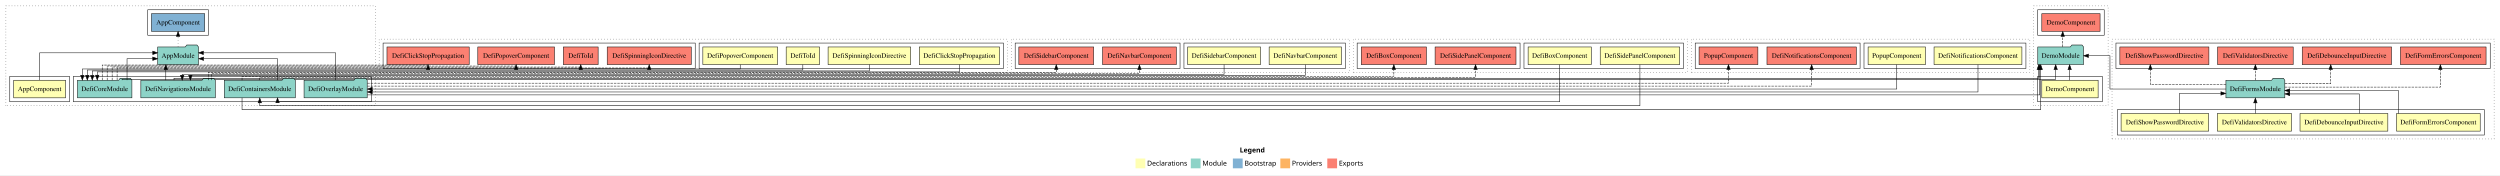
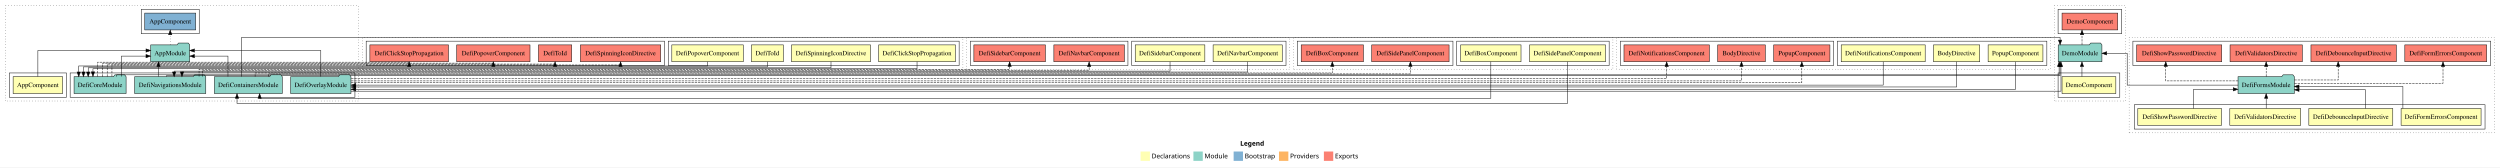
- <svg xmlns="http://www.w3.org/2000/svg" width="5110pt" height="358pt" viewBox="0.00 0.00 5110.00 358.00">
+ <svg xmlns="http://www.w3.org/2000/svg" width="5346pt" height="358pt" viewBox="0.00 0.00 5346.00 358.00">
  <g id="graph0" class="graph" transform="scale(1 1) rotate(0) translate(4 354)">
-     <polygon fill="#ffffff" stroke="transparent" points="-4,4 -4,-354 5106,-354 5106,4 -4,4" />
-     <text text-anchor="start" x="2530.009" y="-42.4" font-family="sans-serif" font-weight="bold" font-size="14.00" fill="#000000">Legend</text>
-     <polygon fill="#ffffb3" stroke="transparent" points="2317,-10 2317,-30 2337,-30 2337,-10 2317,-10" />
-     <text text-anchor="start" x="2340.629" y="-15.4" font-family="sans-serif" font-size="14.00" fill="#000000">  Declarations</text>
-     <polygon fill="#8dd3c7" stroke="transparent" points="2430,-10 2430,-30 2450,-30 2450,-10 2430,-10" />
-     <text text-anchor="start" x="2453.725" y="-15.4" font-family="sans-serif" font-size="14.00" fill="#000000">  Module</text>
-     <polygon fill="#80b1d3" stroke="transparent" points="2516,-10 2516,-30 2536,-30 2536,-10 2516,-10" />
-     <text text-anchor="start" x="2539.781" y="-15.4" font-family="sans-serif" font-size="14.00" fill="#000000">  Bootstrap</text>
-     <polygon fill="#fdb462" stroke="transparent" points="2613,-10 2613,-30 2633,-30 2633,-10 2613,-10" />
-     <text text-anchor="start" x="2636.673" y="-15.4" font-family="sans-serif" font-size="14.00" fill="#000000">  Providers</text>
-     <polygon fill="#fb8072" stroke="transparent" points="2709,-10 2709,-30 2729,-30 2729,-10 2709,-10" />
-     <text text-anchor="start" x="2732.726" y="-15.4" font-family="sans-serif" font-size="14.00" fill="#000000">  Exports</text>
+     <polygon fill="#ffffff" stroke="transparent" points="-4,4 -4,-354 5342,-354 5342,4 -4,4" />
+     <text text-anchor="start" x="2648.009" y="-42.4" font-family="sans-serif" font-weight="bold" font-size="14.00" fill="#000000">Legend</text>
+     <polygon fill="#ffffb3" stroke="transparent" points="2435,-10 2435,-30 2455,-30 2455,-10 2435,-10" />
+     <text text-anchor="start" x="2458.629" y="-15.4" font-family="sans-serif" font-size="14.00" fill="#000000">  Declarations</text>
+     <polygon fill="#8dd3c7" stroke="transparent" points="2548,-10 2548,-30 2568,-30 2568,-10 2548,-10" />
+     <text text-anchor="start" x="2571.725" y="-15.4" font-family="sans-serif" font-size="14.00" fill="#000000">  Module</text>
+     <polygon fill="#80b1d3" stroke="transparent" points="2634,-10 2634,-30 2654,-30 2654,-10 2634,-10" />
+     <text text-anchor="start" x="2657.781" y="-15.4" font-family="sans-serif" font-size="14.00" fill="#000000">  Bootstrap</text>
+     <polygon fill="#fdb462" stroke="transparent" points="2731,-10 2731,-30 2751,-30 2751,-10 2731,-10" />
+     <text text-anchor="start" x="2754.673" y="-15.4" font-family="sans-serif" font-size="14.00" fill="#000000">  Providers</text>
+     <polygon fill="#fb8072" stroke="transparent" points="2827,-10 2827,-30 2847,-30 2847,-10 2827,-10" />
+     <text text-anchor="start" x="2850.726" y="-15.4" font-family="sans-serif" font-size="14.00" fill="#000000">  Exports</text>
    <g id="clust1" class="cluster">
      <polygon fill="none" stroke="#000000" stroke-dasharray="1,5" points="8,-138 8,-342 763,-342 763,-138 8,-138" />
    </g>
    <g id="clust2" class="cluster">
      <polygon fill="none" stroke="#000000" points="16,-146 16,-198 138,-198 138,-146 16,-146" />
    </g>
    <g id="clust4" class="cluster">
      <polygon fill="none" stroke="#000000" points="146,-146 146,-198 755,-198 755,-146 146,-146" />
    </g>
    <g id="clust6" class="cluster">
      <polygon fill="none" stroke="#000000" points="298,-282 298,-334 422,-334 422,-282 298,-282" />
    </g>
    <g id="clust8" class="cluster">
      <polygon fill="none" stroke="#000000" stroke-dasharray="1,5" points="2762,-206 2762,-274 3445,-274 3445,-206 2762,-206" />
    </g>
    <g id="clust9" class="cluster">
      <polygon fill="none" stroke="#000000" points="3111,-214 3111,-266 3437,-266 3437,-214 3111,-214" />
    </g>
    <g id="clust13" class="cluster">
      <polygon fill="none" stroke="#000000" points="2770,-214 2770,-266 3103,-266 3103,-214 2770,-214" />
    </g>
    <g id="clust16" class="cluster">
      <polygon fill="none" stroke="#000000" stroke-dasharray="1,5" points="771,-206 771,-274 2055,-274 2055,-206 771,-206" />
    </g>
    <g id="clust17" class="cluster">
      <polygon fill="none" stroke="#000000" points="1425,-214 1425,-266 2047,-266 2047,-214 1425,-214" />
    </g>
    <g id="clust23" class="cluster">
      <polygon fill="none" stroke="#000000" points="779,-214 779,-266 1417,-266 1417,-214 779,-214" />
    </g>
    <g id="clust26" class="cluster">
-       <polygon fill="none" stroke="#000000" stroke-dasharray="1,5" points="4313,-70 4313,-274 5094,-274 5094,-70 4313,-70" />
+       <polygon fill="none" stroke="#000000" stroke-dasharray="1,5" points="4549,-70 4549,-274 5330,-274 5330,-70 4549,-70" />
    </g>
    <g id="clust27" class="cluster">
-       <polygon fill="none" stroke="#000000" points="4324,-78 4324,-130 5074,-130 5074,-78 4324,-78" />
+       <polygon fill="none" stroke="#000000" points="4560,-78 4560,-130 5310,-130 5310,-78 4560,-78" />
    </g>
    <g id="clust33" class="cluster">
-       <polygon fill="none" stroke="#000000" points="4321,-214 4321,-266 5086,-266 5086,-214 4321,-214" />
+       <polygon fill="none" stroke="#000000" points="4557,-214 4557,-266 5322,-266 5322,-214 4557,-214" />
    </g>
    <g id="clust36" class="cluster">
      <polygon fill="none" stroke="#000000" stroke-dasharray="1,5" points="2063,-206 2063,-274 2754,-274 2754,-206 2063,-206" />
    </g>
    <g id="clust37" class="cluster">
      <polygon fill="none" stroke="#000000" points="2416,-214 2416,-266 2746,-266 2746,-214 2416,-214" />
    </g>
    <g id="clust41" class="cluster">
      <polygon fill="none" stroke="#000000" points="2071,-214 2071,-266 2408,-266 2408,-214 2071,-214" />
    </g>
    <g id="clust44" class="cluster">
-       <polygon fill="none" stroke="#000000" stroke-dasharray="1,5" points="3453,-206 3453,-274 4145,-274 4145,-206 3453,-206" />
+       <polygon fill="none" stroke="#000000" stroke-dasharray="1,5" points="3453,-206 3453,-274 4381,-274 4381,-206 3453,-206" />
    </g>
    <g id="clust45" class="cluster">
-       <polygon fill="none" stroke="#000000" points="3806,-214 3806,-266 4137,-266 4137,-214 3806,-214" />
-     </g>
-     <g id="clust49" class="cluster">
-       <polygon fill="none" stroke="#000000" points="3461,-214 3461,-266 3798,-266 3798,-214 3461,-214" />
-     </g>
-     <g id="clust52" class="cluster">
-       <polygon fill="none" stroke="#000000" stroke-dasharray="1,5" points="4153,-138 4153,-342 4305,-342 4305,-138 4153,-138" />
+       <polygon fill="none" stroke="#000000" points="3925,-214 3925,-266 4373,-266 4373,-214 3925,-214" />
+     </g>
+     <g id="clust50" class="cluster">
+       <polygon fill="none" stroke="#000000" points="3461,-214 3461,-266 3917,-266 3917,-214 3461,-214" />
    </g>
    <g id="clust53" class="cluster">
-       <polygon fill="none" stroke="#000000" points="4161,-146 4161,-198 4293,-198 4293,-146 4161,-146" />
-     </g>
-     <g id="clust56" class="cluster">
-       <polygon fill="none" stroke="#000000" points="4161,-282 4161,-334 4297,-334 4297,-282 4161,-282" />
+       <polygon fill="none" stroke="#000000" stroke-dasharray="1,5" points="4389,-138 4389,-342 4541,-342 4541,-138 4389,-138" />
+     </g>
+     <g id="clust54" class="cluster">
+       <polygon fill="none" stroke="#000000" points="4397,-146 4397,-198 4529,-198 4529,-146 4397,-146" />
+     </g>
+     <g id="clust57" class="cluster">
+       <polygon fill="none" stroke="#000000" points="4397,-282 4397,-334 4533,-334 4533,-282 4397,-282" />
    </g>
    <g id="node1" class="node">
      <polygon fill="#ffffb3" stroke="#000000" points="129.94,-190 24.06,-190 24.06,-154 129.94,-154 129.94,-190" />
      <text text-anchor="middle" x="77" y="-167.8" font-family="Times,serif" font-size="14.00" fill="#000000">AppComponent</text>
    </g>
    <g id="node2" class="node">
      <polygon fill="#8dd3c7" stroke="#000000" points="401.657,-258 398.657,-262 377.657,-262 374.657,-258 318.343,-258 318.343,-222 401.657,-222 401.657,-258" />
      <text text-anchor="middle" x="360" y="-235.8" font-family="Times,serif" font-size="14.00" fill="#000000">AppModule</text>
    </g>
    <g id="edge1" class="edge">
      <path fill="none" stroke="#000000" d="M77,-190.292C77,-212.206 77,-246 77,-246 77,-246 308.242,-246 308.242,-246" />
      <polygon fill="#000000" stroke="#000000" points="308.242,-249.5 318.242,-246 308.242,-242.5 308.242,-249.5" />
    </g>
    <g id="node7" class="node">
      <polygon fill="#80b1d3" stroke="#000000" points="414.439,-326 305.561,-326 305.561,-290 414.439,-290 414.439,-326" />
      <text text-anchor="middle" x="360" y="-303.8" font-family="Times,serif" font-size="14.00" fill="#000000">AppComponent </text>
    </g>
    <g id="edge6" class="edge">
      <path fill="none" stroke="#000000" stroke-dasharray="1,5" d="M360,-258.223C360,-258.223 360,-279.727 360,-279.727" />
      <polygon fill="#000000" stroke="#000000" points="356.5,-279.727 360,-289.727 363.5,-279.727 356.5,-279.727" />
    </g>
    <g id="node3" class="node">
      <polygon fill="#8dd3c7" stroke="#000000" points="265.635,-190 262.635,-194 241.635,-194 238.635,-190 154.365,-190 154.365,-154 265.635,-154 265.635,-190" />
      <text text-anchor="middle" x="210" y="-167.8" font-family="Times,serif" font-size="14.00" fill="#000000">DefiCoreModule</text>
    </g>
    <g id="edge2" class="edge">
      <path fill="none" stroke="#000000" d="M255.668,-190.267C255.668,-208.555 255.668,-234 255.668,-234 255.668,-234 308.166,-234 308.166,-234" />
      <polygon fill="#000000" stroke="#000000" points="308.166,-237.5 318.166,-234 308.166,-230.5 308.166,-237.5" />
    </g>
    <g id="node16" class="node">
      <polygon fill="#fb8072" stroke="#000000" points="1408.894,-258 1237.106,-258 1237.106,-222 1408.894,-222 1408.894,-258" />
      <text text-anchor="middle" x="1323" y="-235.8" font-family="Times,serif" font-size="14.00" fill="#000000">DefiSpinningIconDirective </text>
    </g>
    <g id="edge15" class="edge">
      <path fill="none" stroke="#000000" stroke-dasharray="5,2" d="M235.371,-190.485C235.371,-202.14 235.371,-215 235.371,-215 235.371,-215 1323,-215 1323,-215 1323,-215 1323,-215.683 1323,-215.683" />
      <polygon fill="#000000" stroke="#000000" points="1319.5,-211.831 1323,-221.831 1326.5,-211.831 1319.5,-211.831" />
    </g>
    <g id="node17" class="node">
      <polygon fill="#fb8072" stroke="#000000" points="1218.587,-258 1147.413,-258 1147.413,-222 1218.587,-222 1218.587,-258" />
      <text text-anchor="middle" x="1183" y="-235.8" font-family="Times,serif" font-size="14.00" fill="#000000">DefiToId </text>
    </g>
    <g id="edge16" class="edge">
      <path fill="none" stroke="#000000" stroke-dasharray="5,2" d="M225.223,-190.044C225.223,-202.563 225.223,-217 225.223,-217 225.223,-217 1183,-217 1183,-217 1183,-217 1183,-217.488 1183,-217.488" />
      <polygon fill="#000000" stroke="#000000" points="1179.5,-211.878 1183,-221.878 1186.5,-211.878 1179.5,-211.878" />
    </g>
    <g id="node18" class="node">
      <polygon fill="#fb8072" stroke="#000000" points="1129.363,-258 972.637,-258 972.637,-222 1129.363,-222 1129.363,-258" />
      <text text-anchor="middle" x="1051" y="-235.8" font-family="Times,serif" font-size="14.00" fill="#000000">DefiPopoverComponent </text>
    </g>
    <g id="edge17" class="edge">
      <path fill="none" stroke="#000000" stroke-dasharray="5,2" d="M215.074,-190.037C215.074,-203.291 215.074,-219 215.074,-219 215.074,-219 1051,-219 1051,-219 1051,-219 1051,-219.292 1051,-219.292" />
      <polygon fill="#000000" stroke="#000000" points="1047.5,-211.92 1051,-221.92 1054.5,-211.92 1047.5,-211.92" />
    </g>
    <g id="node19" class="node">
      <polygon fill="#fb8072" stroke="#000000" points="955.032,-258 786.968,-258 786.968,-222 955.032,-222 955.032,-258" />
      <text text-anchor="middle" x="871" y="-235.8" font-family="Times,serif" font-size="14.00" fill="#000000">DefiClickStopPropagation </text>
    </g>
    <g id="edge18" class="edge">
      <path fill="none" stroke="#000000" stroke-dasharray="5,2" d="M204.926,-190.246C204.926,-204.177 204.926,-221 204.926,-221 204.926,-221 871,-221 871,-221 871,-221 871,-221.082 871,-221.082" />
      <polygon fill="#000000" stroke="#000000" points="867.501,-211.816 871,-221.816 874.501,-211.817 867.501,-211.816" />
    </g>
-     <g id="node38" class="node">
-       <polygon fill="#8dd3c7" stroke="#000000" points="4254.762,-258 4251.762,-262 4230.762,-262 4227.762,-258 4161.238,-258 4161.238,-222 4254.762,-222 4254.762,-258" />
-       <text text-anchor="middle" x="4208" y="-235.8" font-family="Times,serif" font-size="14.00" fill="#000000">DemoModule</text>
-     </g>
-     <g id="edge40" class="edge">
-       <path fill="none" stroke="#000000" d="M245.52,-190.154C245.52,-191.297 245.52,-192 245.52,-192 245.52,-192 4197.779,-192 4197.779,-192 4197.779,-192 4197.779,-211.853 4197.779,-211.853" />
-       <polygon fill="#000000" stroke="#000000" points="4194.279,-211.853 4197.779,-221.853 4201.279,-211.853 4194.279,-211.853" />
+     <g id="node40" class="node">
+       <polygon fill="#8dd3c7" stroke="#000000" points="4490.762,-258 4487.762,-262 4466.762,-262 4463.762,-258 4397.238,-258 4397.238,-222 4490.762,-222 4490.762,-258" />
+       <text text-anchor="middle" x="4444" y="-235.8" font-family="Times,serif" font-size="14.00" fill="#000000">DemoModule</text>
+     </g>
+     <g id="edge42" class="edge">
+       <path fill="none" stroke="#000000" d="M245.52,-190.168C245.52,-192.448 245.52,-194 245.52,-194 245.52,-194 4399.146,-194 4399.146,-194 4399.146,-194 4399.146,-211.82 4399.146,-211.82" />
+       <polygon fill="#000000" stroke="#000000" points="4395.646,-211.82 4399.146,-221.82 4402.646,-211.82 4395.646,-211.82" />
    </g>
    <g id="node4" class="node">
      <polygon fill="#8dd3c7" stroke="#000000" points="436.074,-190 433.074,-194 412.074,-194 409.074,-190 283.926,-190 283.926,-154 436.074,-154 436.074,-190" />
      <text text-anchor="middle" x="360" y="-167.8" font-family="Times,serif" font-size="14.00" fill="#000000">DefiNavigationsModule</text>
    </g>
    <g id="edge3" class="edge">
      <path fill="none" stroke="#000000" d="M334.903,-190.223C334.903,-190.223 334.903,-211.727 334.903,-211.727" />
      <polygon fill="#000000" stroke="#000000" points="331.403,-211.727 334.903,-221.727 338.403,-211.727 331.403,-211.727" />
    </g>
    <g id="node31" class="node">
      <polygon fill="#fb8072" stroke="#000000" points="2400.401,-258 2249.599,-258 2249.599,-222 2400.401,-222 2400.401,-258" />
      <text text-anchor="middle" x="2325" y="-235.8" font-family="Times,serif" font-size="14.00" fill="#000000">DefiNavbarComponent </text>
    </g>
    <g id="edge29" class="edge">
      <path fill="none" stroke="#000000" stroke-dasharray="5,2" d="M428.848,-190.243C428.848,-197.43 428.848,-204 428.848,-204 428.848,-204 2325,-204 2325,-204 2325,-204 2325,-211.578 2325,-211.578" />
      <polygon fill="#000000" stroke="#000000" points="2321.5,-211.578 2325,-221.578 2328.5,-211.578 2321.5,-211.578" />
    </g>
    <g id="node32" class="node">
      <polygon fill="#fb8072" stroke="#000000" points="2231.468,-258 2078.532,-258 2078.532,-222 2231.468,-222 2231.468,-258" />
      <text text-anchor="middle" x="2155" y="-235.8" font-family="Times,serif" font-size="14.00" fill="#000000">DefiSidebarComponent </text>
    </g>
    <g id="edge30" class="edge">
      <path fill="none" stroke="#000000" stroke-dasharray="5,2" d="M421.659,-190.194C421.659,-198.278 421.659,-206 421.659,-206 421.659,-206 2155,-206 2155,-206 2155,-206 2155,-211.806 2155,-211.806" />
      <polygon fill="#000000" stroke="#000000" points="2151.5,-211.805 2155,-221.806 2158.5,-211.806 2151.5,-211.805" />
    </g>
-     <g id="edge37" class="edge">
-       <path fill="none" stroke="#000000" d="M351.634,-190.168C351.634,-192.448 351.634,-194 351.634,-194 351.634,-194 4163.146,-194 4163.146,-194 4163.146,-194 4163.146,-211.82 4163.146,-211.82" />
-       <polygon fill="#000000" stroke="#000000" points="4159.646,-211.82 4163.146,-221.82 4166.646,-211.82 4159.646,-211.82" />
+     <g id="edge39" class="edge">
+       <path fill="none" stroke="#000000" d="M351.634,-190.154C351.634,-191.297 351.634,-192 351.634,-192 351.634,-192 4401.173,-192 4401.173,-192 4401.173,-192 4401.173,-211.853 4401.173,-211.853" />
+       <polygon fill="#000000" stroke="#000000" points="4397.674,-211.853 4401.173,-221.853 4404.674,-211.853 4397.674,-211.853" />
    </g>
    <g id="node5" class="node">
      <polygon fill="#8dd3c7" stroke="#000000" points="599.574,-190 596.574,-194 575.574,-194 572.574,-190 454.426,-190 454.426,-154 599.574,-154 599.574,-190" />
      <text text-anchor="middle" x="527" y="-167.8" font-family="Times,serif" font-size="14.00" fill="#000000">DefiContainersModule</text>
    </g>
    <g id="edge4" class="edge">
-       <path fill="none" stroke="#000000" d="M563.269,-190.267C563.269,-208.555 563.269,-234 563.269,-234 563.269,-234 412.117,-234 412.117,-234" />
-       <polygon fill="#000000" stroke="#000000" points="412.117,-230.5 402.117,-234 412.117,-237.5 412.117,-230.5" />
+       <path fill="none" stroke="#000000" d="M483.478,-190.267C483.478,-208.555 483.478,-234 483.478,-234 483.478,-234 411.804,-234 411.804,-234" />
+       <polygon fill="#000000" stroke="#000000" points="411.804,-230.5 401.804,-234 411.804,-237.5 411.804,-230.5" />
    </g>
    <g id="node10" class="node">
      <polygon fill="#fb8072" stroke="#000000" points="3094.695,-258 2929.305,-258 2929.305,-222 3094.695,-222 3094.695,-258" />
      <text text-anchor="middle" x="3012" y="-235.8" font-family="Times,serif" font-size="14.00" fill="#000000">DefiSidePanelComponent </text>
    </g>
    <g id="edge9" class="edge">
-       <path fill="none" stroke="#000000" stroke-dasharray="5,2" d="M527,-190.19C527,-193.538 527,-196 527,-196 527,-196 3012,-196 3012,-196 3012,-196 3012,-211.85 3012,-211.85" />
+       <path fill="none" stroke="#000000" stroke-dasharray="5,2" d="M570.522,-190.19C570.522,-193.538 570.522,-196 570.522,-196 570.522,-196 3012,-196 3012,-196 3012,-196 3012,-211.85 3012,-211.85" />
      <polygon fill="#000000" stroke="#000000" points="3008.5,-211.849 3012,-221.85 3015.5,-211.85 3008.5,-211.849" />
    </g>
    <g id="node11" class="node">
      <polygon fill="#fb8072" stroke="#000000" points="2911.541,-258 2778.459,-258 2778.459,-222 2911.541,-222 2911.541,-258" />
      <text text-anchor="middle" x="2845" y="-235.8" font-family="Times,serif" font-size="14.00" fill="#000000">DefiBoxComponent </text>
    </g>
    <g id="edge10" class="edge">
-       <path fill="none" stroke="#000000" stroke-dasharray="5,2" d="M490.731,-190.058C490.731,-194.494 490.731,-198 490.731,-198 490.731,-198 2845,-198 2845,-198 2845,-198 2845,-211.945 2845,-211.945" />
+       <path fill="none" stroke="#000000" stroke-dasharray="5,2" d="M541.507,-190.058C541.507,-194.494 541.507,-198 541.507,-198 541.507,-198 2845,-198 2845,-198 2845,-198 2845,-211.945 2845,-211.945" />
      <polygon fill="#000000" stroke="#000000" points="2841.5,-211.944 2845,-221.945 2848.5,-211.945 2841.5,-211.944" />
    </g>
-     <g id="edge38" class="edge">
-       <path fill="none" stroke="#000000" d="M490.731,-153.945C490.731,-142.561 490.731,-130 490.731,-130 490.731,-130 4167.201,-130 4167.201,-130 4167.201,-130 4167.201,-211.836 4167.201,-211.836" />
-       <polygon fill="#000000" stroke="#000000" points="4163.701,-211.836 4167.201,-221.836 4170.701,-211.836 4163.701,-211.836" />
+     <g id="edge40" class="edge">
+       <path fill="none" stroke="#000000" d="M512.493,-190.236C512.493,-219.574 512.493,-274 512.493,-274 512.493,-274 4401.298,-274 4401.298,-274 4401.298,-274 4401.298,-268.194 4401.298,-268.194" />
+       <polygon fill="#000000" stroke="#000000" points="4404.799,-268.194 4401.298,-258.194 4397.799,-268.195 4404.799,-268.194" />
    </g>
    <g id="node6" class="node">
      <polygon fill="#8dd3c7" stroke="#000000" points="746.51,-190 743.51,-194 722.51,-194 719.51,-190 617.49,-190 617.49,-154 746.51,-154 746.51,-190" />
      <text text-anchor="middle" x="682" y="-167.8" font-family="Times,serif" font-size="14.00" fill="#000000">DefiOverlayModule</text>
    </g>
    <g id="edge5" class="edge">
      <path fill="none" stroke="#000000" d="M682,-190.292C682,-212.206 682,-246 682,-246 682,-246 411.766,-246 411.766,-246" />
      <polygon fill="#000000" stroke="#000000" points="411.766,-242.5 401.766,-246 411.766,-249.5 411.766,-242.5" />
    </g>
-     <g id="node35" class="node">
-       <polygon fill="#fb8072" stroke="#000000" points="3790.299,-258 3607.701,-258 3607.701,-222 3790.299,-222 3790.299,-258" />
-       <text text-anchor="middle" x="3699" y="-235.8" font-family="Times,serif" font-size="14.00" fill="#000000">DefiNotificationsComponent </text>
-     </g>
-     <g id="edge33" class="edge">
-       <path fill="none" stroke="#000000" stroke-dasharray="5,2" d="M746.761,-178C1184.994,-178 3699,-178 3699,-178 3699,-178 3699,-211.733 3699,-211.733" />
-       <polygon fill="#000000" stroke="#000000" points="3695.5,-211.733 3699,-221.733 3702.5,-211.733 3695.5,-211.733" />
-     </g>
    <g id="node36" class="node">
-       <polygon fill="#fb8072" stroke="#000000" points="3589.116,-258 3468.884,-258 3468.884,-222 3589.116,-222 3589.116,-258" />
-       <text text-anchor="middle" x="3529" y="-235.8" font-family="Times,serif" font-size="14.00" fill="#000000">PopupComponent </text>
+       <polygon fill="#fb8072" stroke="#000000" points="3651.299,-258 3468.701,-258 3468.701,-222 3651.299,-222 3651.299,-258" />
+       <text text-anchor="middle" x="3560" y="-235.8" font-family="Times,serif" font-size="14.00" fill="#000000">DefiNotificationsComponent </text>
    </g>
    <g id="edge34" class="edge">
-       <path fill="none" stroke="#000000" stroke-dasharray="5,2" d="M746.813,-184C1170.59,-184 3529,-184 3529,-184 3529,-184 3529,-211.973 3529,-211.973" />
-       <polygon fill="#000000" stroke="#000000" points="3525.5,-211.973 3529,-221.973 3532.5,-211.973 3525.5,-211.973" />
-     </g>
-     <g id="edge39" class="edge">
-       <path fill="none" stroke="#000000" d="M746.563,-160C1222.208,-160 4165.173,-160 4165.173,-160 4165.173,-160 4165.173,-211.847 4165.173,-211.847" />
-       <polygon fill="#000000" stroke="#000000" points="4161.674,-211.847 4165.173,-221.847 4168.674,-211.847 4161.674,-211.847" />
+       <path fill="none" stroke="#000000" stroke-dasharray="5,2" d="M746.831,-186C1173.351,-186 3560,-186 3560,-186 3560,-186 3560,-211.718 3560,-211.718" />
+       <polygon fill="#000000" stroke="#000000" points="3556.5,-211.718 3560,-221.718 3563.5,-211.718 3556.5,-211.718" />
+     </g>
+     <g id="node37" class="node">
+       <polygon fill="#fb8072" stroke="#000000" points="3909.116,-258 3788.884,-258 3788.884,-222 3909.116,-222 3909.116,-258" />
+       <text text-anchor="middle" x="3849" y="-235.8" font-family="Times,serif" font-size="14.00" fill="#000000">PopupComponent </text>
+     </g>
+     <g id="edge35" class="edge">
+       <path fill="none" stroke="#000000" stroke-dasharray="5,2" d="M746.697,-177C1197.282,-177 3849,-177 3849,-177 3849,-177 3849,-211.778 3849,-211.778" />
+       <polygon fill="#000000" stroke="#000000" points="3845.5,-211.778 3849,-221.778 3852.5,-211.778 3845.5,-211.778" />
+     </g>
+     <g id="node38" class="node">
+       <polygon fill="#fb8072" stroke="#000000" points="3770.919,-258 3669.081,-258 3669.081,-222 3770.919,-222 3770.919,-258" />
+       <text text-anchor="middle" x="3720" y="-235.8" font-family="Times,serif" font-size="14.00" fill="#000000">BodyDirective </text>
+     </g>
+     <g id="edge36" class="edge">
+       <path fill="none" stroke="#000000" stroke-dasharray="5,2" d="M746.858,-181C1187.141,-181 3720,-181 3720,-181 3720,-181 3720,-211.977 3720,-211.977" />
+       <polygon fill="#000000" stroke="#000000" points="3716.5,-211.977 3720,-221.977 3723.5,-211.977 3716.5,-211.977" />
+     </g>
+     <g id="edge41" class="edge">
+       <path fill="none" stroke="#000000" d="M746.588,-159C1240.725,-159 4403.201,-159 4403.201,-159 4403.201,-159 4403.201,-211.62 4403.201,-211.62" />
+       <polygon fill="#000000" stroke="#000000" points="4399.701,-211.62 4403.201,-221.62 4406.701,-211.62 4399.701,-211.62" />
    </g>
    <g id="node8" class="node">
      <polygon fill="#ffffb3" stroke="#000000" points="3429.195,-258 3266.805,-258 3266.805,-222 3429.195,-222 3429.195,-258" />
      <text text-anchor="middle" x="3348" y="-235.8" font-family="Times,serif" font-size="14.00" fill="#000000">DefiSidePanelComponent</text>
    </g>
    <g id="edge7" class="edge">
-       <path fill="none" stroke="#000000" d="M3348,-221.764C3348,-192.426 3348,-138 3348,-138 3348,-138 527,-138 527,-138 527,-138 527,-143.806 527,-143.806" />
-       <polygon fill="#000000" stroke="#000000" points="523.5,-143.805 527,-153.806 530.5,-143.806 523.5,-143.805" />
+       <path fill="none" stroke="#000000" d="M3348,-221.849C3348,-191.321 3348,-133 3348,-133 3348,-133 502.821,-133 502.821,-133 502.821,-133 502.821,-143.87 502.821,-143.87" />
+       <polygon fill="#000000" stroke="#000000" points="499.321,-143.87 502.821,-153.87 506.321,-143.87 499.321,-143.87" />
    </g>
    <g id="node9" class="node">
      <polygon fill="#ffffb3" stroke="#000000" points="3248.542,-258 3119.458,-258 3119.458,-222 3248.542,-222 3248.542,-258" />
      <text text-anchor="middle" x="3184" y="-235.8" font-family="Times,serif" font-size="14.00" fill="#000000">DefiBoxComponent</text>
    </g>
    <g id="edge8" class="edge">
-       <path fill="none" stroke="#000000" d="M3184,-221.876C3184,-194.56 3184,-146 3184,-146 3184,-146 563.269,-146 563.269,-146 563.269,-146 563.269,-146.794 563.269,-146.794" />
-       <polygon fill="#000000" stroke="#000000" points="559.769,-143.942 563.269,-153.942 566.769,-143.942 559.769,-143.942" />
+       <path fill="none" stroke="#000000" d="M3184,-221.943C3184,-194.134 3184,-144 3184,-144 3184,-144 551.179,-144 551.179,-144 551.179,-144 551.179,-144.979 551.179,-144.979" />
+       <polygon fill="#000000" stroke="#000000" points="547.679,-143.793 551.179,-153.793 554.679,-143.793 547.679,-143.793" />
    </g>
    <g id="node12" class="node">
      <polygon fill="#ffffb3" stroke="#000000" points="2039.032,-258 1874.968,-258 1874.968,-222 2039.032,-222 2039.032,-258" />
      <text text-anchor="middle" x="1957" y="-235.8" font-family="Times,serif" font-size="14.00" fill="#000000">DefiClickStopPropagation</text>
    </g>
    <g id="edge11" class="edge">
      <path fill="none" stroke="#000000" d="M1957,-221.955C1957,-214.251 1957,-207 1957,-207 1957,-207 194.777,-207 194.777,-207 194.777,-207 194.777,-200.32 194.777,-200.32" />
      <polygon fill="#000000" stroke="#000000" points="198.277,-200.32 194.777,-190.32 191.277,-200.32 198.277,-200.32" />
    </g>
    <g id="node13" class="node">
      <polygon fill="#ffffb3" stroke="#000000" points="1857.395,-258 1688.605,-258 1688.605,-222 1857.395,-222 1857.395,-258" />
      <text text-anchor="middle" x="1773" y="-235.8" font-family="Times,serif" font-size="14.00" fill="#000000">DefiSpinningIconDirective</text>
    </g>
    <g id="edge12" class="edge">
      <path fill="none" stroke="#000000" d="M1773,-221.967C1773,-215.147 1773,-209 1773,-209 1773,-209 184.629,-209 184.629,-209 184.629,-209 184.629,-200.066 184.629,-200.066" />
      <polygon fill="#000000" stroke="#000000" points="188.129,-200.066 184.629,-190.066 181.129,-200.066 188.129,-200.066" />
    </g>
    <g id="node14" class="node">
      <polygon fill="#ffffb3" stroke="#000000" points="1671.086,-258 1602.914,-258 1602.914,-222 1671.086,-222 1671.086,-258" />
      <text text-anchor="middle" x="1637" y="-235.8" font-family="Times,serif" font-size="14.00" fill="#000000">DefiToId</text>
    </g>
    <g id="edge13" class="edge">
      <path fill="none" stroke="#000000" d="M1637,-221.798C1637,-215.972 1637,-211 1637,-211 1637,-211 174.48,-211 174.48,-211 174.48,-211 174.48,-200.13 174.48,-200.13" />
      <polygon fill="#000000" stroke="#000000" points="177.98,-200.13 174.48,-190.13 170.98,-200.13 177.98,-200.13" />
    </g>
    <g id="node15" class="node">
      <polygon fill="#ffffb3" stroke="#000000" points="1585.363,-258 1432.637,-258 1432.637,-222 1585.363,-222 1585.363,-258" />
      <text text-anchor="middle" x="1509" y="-235.8" font-family="Times,serif" font-size="14.00" fill="#000000">DefiPopoverComponent</text>
    </g>
    <g id="edge14" class="edge">
      <path fill="none" stroke="#000000" d="M1509,-221.841C1509,-216.957 1509,-213 1509,-213 1509,-213 164.332,-213 164.332,-213 164.332,-213 164.332,-200.102 164.332,-200.102" />
      <polygon fill="#000000" stroke="#000000" points="167.832,-200.102 164.332,-190.102 160.832,-200.103 167.832,-200.102" />
    </g>
    <g id="node20" class="node">
-       <polygon fill="#ffffb3" stroke="#000000" points="5065.518,-122 4894.482,-122 4894.482,-86 5065.518,-86 5065.518,-122" />
-       <text text-anchor="middle" x="4980" y="-99.8" font-family="Times,serif" font-size="14.00" fill="#000000">DefiFormErrorsComponent</text>
+       <polygon fill="#ffffb3" stroke="#000000" points="5301.518,-122 5130.482,-122 5130.482,-86 5301.518,-86 5301.518,-122" />
+       <text text-anchor="middle" x="5216" y="-99.8" font-family="Times,serif" font-size="14.00" fill="#000000">DefiFormErrorsComponent</text>
    </g>
    <g id="node24" class="node">
-       <polygon fill="#8dd3c7" stroke="#000000" points="4666.201,-190 4663.201,-194 4642.201,-194 4639.201,-190 4545.799,-190 4545.799,-154 4666.201,-154 4666.201,-190" />
-       <text text-anchor="middle" x="4606" y="-167.8" font-family="Times,serif" font-size="14.00" fill="#000000">DefiFormsModule</text>
+       <polygon fill="#8dd3c7" stroke="#000000" points="4902.201,-190 4899.201,-194 4878.201,-194 4875.201,-190 4781.799,-190 4781.799,-154 4902.201,-154 4902.201,-190" />
+       <text text-anchor="middle" x="4842" y="-167.8" font-family="Times,serif" font-size="14.00" fill="#000000">DefiFormsModule</text>
    </g>
    <g id="edge19" class="edge">
-       <path fill="none" stroke="#000000" d="M4898.366,-122.106C4898.366,-141.339 4898.366,-169 4898.366,-169 4898.366,-169 4676.224,-169 4676.224,-169" />
-       <polygon fill="#000000" stroke="#000000" points="4676.224,-165.5 4666.224,-169 4676.224,-172.5 4676.224,-165.5" />
+       <path fill="none" stroke="#000000" d="M5134.366,-122.106C5134.366,-141.339 5134.366,-169 5134.366,-169 5134.366,-169 4912.224,-169 4912.224,-169" />
+       <polygon fill="#000000" stroke="#000000" points="4912.224,-165.5 4902.224,-169 4912.224,-172.5 4912.224,-165.5" />
    </g>
    <g id="node21" class="node">
-       <polygon fill="#ffffb3" stroke="#000000" points="4876.757,-122 4697.243,-122 4697.243,-86 4876.757,-86 4876.757,-122" />
-       <text text-anchor="middle" x="4787" y="-99.8" font-family="Times,serif" font-size="14.00" fill="#000000">DefiDebounceInputDirective</text>
+       <polygon fill="#ffffb3" stroke="#000000" points="5112.757,-122 4933.243,-122 4933.243,-86 5112.757,-86 5112.757,-122" />
+       <text text-anchor="middle" x="5023" y="-99.8" font-family="Times,serif" font-size="14.00" fill="#000000">DefiDebounceInputDirective</text>
    </g>
    <g id="edge20" class="edge">
-       <path fill="none" stroke="#000000" d="M4818.293,-122.034C4818.293,-139.06 4818.293,-162 4818.293,-162 4818.293,-162 4676.267,-162 4676.267,-162" />
-       <polygon fill="#000000" stroke="#000000" points="4676.267,-158.5 4666.267,-162 4676.267,-165.5 4676.267,-158.5" />
+       <path fill="none" stroke="#000000" d="M5054.293,-122.034C5054.293,-139.06 5054.293,-162 5054.293,-162 5054.293,-162 4912.267,-162 4912.267,-162" />
+       <polygon fill="#000000" stroke="#000000" points="4912.267,-158.5 4902.267,-162 4912.267,-165.5 4912.267,-158.5" />
    </g>
    <g id="node22" class="node">
-       <polygon fill="#ffffb3" stroke="#000000" points="4679.768,-122 4528.232,-122 4528.232,-86 4679.768,-86 4679.768,-122" />
-       <text text-anchor="middle" x="4604" y="-99.8" font-family="Times,serif" font-size="14.00" fill="#000000">DefiValidatorsDirective</text>
+       <polygon fill="#ffffb3" stroke="#000000" points="4915.768,-122 4764.232,-122 4764.232,-86 4915.768,-86 4915.768,-122" />
+       <text text-anchor="middle" x="4840" y="-99.8" font-family="Times,serif" font-size="14.00" fill="#000000">DefiValidatorsDirective</text>
    </g>
    <g id="edge21" class="edge">
-       <path fill="none" stroke="#000000" d="M4606,-122.223C4606,-122.223 4606,-143.727 4606,-143.727" />
-       <polygon fill="#000000" stroke="#000000" points="4602.5,-143.727 4606,-153.727 4609.5,-143.727 4602.5,-143.727" />
+       <path fill="none" stroke="#000000" d="M4842,-122.223C4842,-122.223 4842,-143.727 4842,-143.727" />
+       <polygon fill="#000000" stroke="#000000" points="4838.5,-143.727 4842,-153.727 4845.5,-143.727 4838.5,-143.727" />
    </g>
    <g id="node23" class="node">
-       <polygon fill="#ffffb3" stroke="#000000" points="4510.499,-122 4331.501,-122 4331.501,-86 4510.499,-86 4510.499,-122" />
-       <text text-anchor="middle" x="4421" y="-99.8" font-family="Times,serif" font-size="14.00" fill="#000000">DefiShowPasswordDirective</text>
+       <polygon fill="#ffffb3" stroke="#000000" points="4746.499,-122 4567.501,-122 4567.501,-86 4746.499,-86 4746.499,-122" />
+       <text text-anchor="middle" x="4657" y="-99.8" font-family="Times,serif" font-size="14.00" fill="#000000">DefiShowPasswordDirective</text>
    </g>
    <g id="edge22" class="edge">
-       <path fill="none" stroke="#000000" d="M4450.75,-122.022C4450.75,-139.373 4450.75,-163 4450.75,-163 4450.75,-163 4535.532,-163 4535.532,-163" />
-       <polygon fill="#000000" stroke="#000000" points="4535.532,-166.5 4545.532,-163 4535.532,-159.5 4535.532,-166.5" />
+       <path fill="none" stroke="#000000" d="M4686.75,-122.022C4686.75,-139.373 4686.75,-163 4686.75,-163 4686.75,-163 4771.532,-163 4771.532,-163" />
+       <polygon fill="#000000" stroke="#000000" points="4771.532,-166.5 4781.532,-163 4771.532,-159.5 4771.532,-166.5" />
    </g>
    <g id="node25" class="node">
-       <polygon fill="#fb8072" stroke="#000000" points="5077.518,-258 4902.482,-258 4902.482,-222 5077.518,-222 5077.518,-258" />
-       <text text-anchor="middle" x="4990" y="-235.8" font-family="Times,serif" font-size="14.00" fill="#000000">DefiFormErrorsComponent </text>
+       <polygon fill="#fb8072" stroke="#000000" points="5313.518,-258 5138.482,-258 5138.482,-222 5313.518,-222 5313.518,-258" />
+       <text text-anchor="middle" x="5226" y="-235.8" font-family="Times,serif" font-size="14.00" fill="#000000">DefiFormErrorsComponent </text>
    </g>
    <g id="edge23" class="edge">
-       <path fill="none" stroke="#000000" stroke-dasharray="5,2" d="M4666.333,-176C4773.088,-176 4984.125,-176 4984.125,-176 4984.125,-176 4984.125,-211.831 4984.125,-211.831" />
-       <polygon fill="#000000" stroke="#000000" points="4980.625,-211.831 4984.125,-221.831 4987.625,-211.831 4980.625,-211.831" />
+       <path fill="none" stroke="#000000" stroke-dasharray="5,2" d="M4902.333,-176C5009.088,-176 5220.125,-176 5220.125,-176 5220.125,-176 5220.125,-211.831 5220.125,-211.831" />
+       <polygon fill="#000000" stroke="#000000" points="5216.625,-211.831 5220.125,-221.831 5223.625,-211.831 5216.625,-211.831" />
    </g>
    <g id="node26" class="node">
-       <polygon fill="#fb8072" stroke="#000000" points="4884.257,-258 4701.743,-258 4701.743,-222 4884.257,-222 4884.257,-258" />
-       <text text-anchor="middle" x="4793" y="-235.8" font-family="Times,serif" font-size="14.00" fill="#000000">DefiDebounceInputDirective </text>
+       <polygon fill="#fb8072" stroke="#000000" points="5120.257,-258 4937.743,-258 4937.743,-222 5120.257,-222 5120.257,-258" />
+       <text text-anchor="middle" x="5029" y="-235.8" font-family="Times,serif" font-size="14.00" fill="#000000">DefiDebounceInputDirective </text>
    </g>
    <g id="edge24" class="edge">
-       <path fill="none" stroke="#000000" stroke-dasharray="5,2" d="M4666.406,-183C4709.538,-183 4759.957,-183 4759.957,-183 4759.957,-183 4759.957,-211.965 4759.957,-211.965" />
-       <polygon fill="#000000" stroke="#000000" points="4756.457,-211.965 4759.957,-221.965 4763.457,-211.965 4756.457,-211.965" />
+       <path fill="none" stroke="#000000" stroke-dasharray="5,2" d="M4902.406,-183C4945.538,-183 4995.957,-183 4995.957,-183 4995.957,-183 4995.957,-211.965 4995.957,-211.965" />
+       <polygon fill="#000000" stroke="#000000" points="4992.457,-211.965 4995.957,-221.965 4999.457,-211.965 4992.457,-211.965" />
    </g>
    <g id="node27" class="node">
-       <polygon fill="#fb8072" stroke="#000000" points="4683.268,-258 4528.732,-258 4528.732,-222 4683.268,-222 4683.268,-258" />
-       <text text-anchor="middle" x="4606" y="-235.8" font-family="Times,serif" font-size="14.00" fill="#000000">DefiValidatorsDirective </text>
+       <polygon fill="#fb8072" stroke="#000000" points="4919.268,-258 4764.732,-258 4764.732,-222 4919.268,-222 4919.268,-258" />
+       <text text-anchor="middle" x="4842" y="-235.8" font-family="Times,serif" font-size="14.00" fill="#000000">DefiValidatorsDirective </text>
    </g>
    <g id="edge25" class="edge">
-       <path fill="none" stroke="#000000" stroke-dasharray="5,2" d="M4606,-190.223C4606,-190.223 4606,-211.727 4606,-211.727" />
-       <polygon fill="#000000" stroke="#000000" points="4602.5,-211.727 4606,-221.727 4609.5,-211.727 4602.5,-211.727" />
+       <path fill="none" stroke="#000000" stroke-dasharray="5,2" d="M4842,-190.223C4842,-190.223 4842,-211.727 4842,-211.727" />
+       <polygon fill="#000000" stroke="#000000" points="4838.5,-211.727 4842,-221.727 4845.5,-211.727 4838.5,-211.727" />
    </g>
    <g id="node28" class="node">
-       <polygon fill="#fb8072" stroke="#000000" points="4510.998,-258 4329.002,-258 4329.002,-222 4510.998,-222 4510.998,-258" />
-       <text text-anchor="middle" x="4420" y="-235.8" font-family="Times,serif" font-size="14.00" fill="#000000">DefiShowPasswordDirective </text>
+       <polygon fill="#fb8072" stroke="#000000" points="4746.998,-258 4565.002,-258 4565.002,-222 4746.998,-222 4746.998,-258" />
+       <text text-anchor="middle" x="4656" y="-235.8" font-family="Times,serif" font-size="14.00" fill="#000000">DefiShowPasswordDirective </text>
    </g>
    <g id="edge26" class="edge">
-       <path fill="none" stroke="#000000" stroke-dasharray="5,2" d="M4545.895,-181C4482.364,-181 4391.25,-181 4391.25,-181 4391.25,-181 4391.25,-211.977 4391.25,-211.977" />
-       <polygon fill="#000000" stroke="#000000" points="4387.75,-211.977 4391.25,-221.977 4394.75,-211.977 4387.75,-211.977" />
-     </g>
-     <g id="edge36" class="edge">
-       <path fill="none" stroke="#000000" d="M4545.849,-172C4458.995,-172 4308.762,-172 4308.762,-172 4308.762,-172 4308.762,-240 4308.762,-240 4308.762,-240 4264.841,-240 4264.841,-240" />
-       <polygon fill="#000000" stroke="#000000" points="4264.841,-236.5 4254.841,-240 4264.841,-243.5 4264.841,-236.5" />
+       <path fill="none" stroke="#000000" stroke-dasharray="5,2" d="M4781.895,-181C4718.364,-181 4627.25,-181 4627.25,-181 4627.25,-181 4627.25,-211.977 4627.25,-211.977" />
+       <polygon fill="#000000" stroke="#000000" points="4623.75,-211.977 4627.25,-221.977 4630.75,-211.977 4623.75,-211.977" />
+     </g>
+     <g id="edge38" class="edge">
+       <path fill="none" stroke="#000000" d="M4781.849,-172C4694.995,-172 4544.762,-172 4544.762,-172 4544.762,-172 4544.762,-240 4544.762,-240 4544.762,-240 4500.841,-240 4500.841,-240" />
+       <polygon fill="#000000" stroke="#000000" points="4500.841,-236.5 4490.841,-240 4500.841,-243.5 4500.841,-236.5" />
    </g>
    <g id="node29" class="node">
      <polygon fill="#ffffb3" stroke="#000000" points="2737.902,-258 2590.098,-258 2590.098,-222 2737.902,-222 2737.902,-258" />
      <text text-anchor="middle" x="2664" y="-235.8" font-family="Times,serif" font-size="14.00" fill="#000000">DefiNavbarComponent</text>
    </g>
    <g id="edge27" class="edge">
      <path fill="none" stroke="#000000" d="M2664,-221.873C2664,-211.289 2664,-200 2664,-200 2664,-200 385.097,-200 385.097,-200 385.097,-200 385.097,-199.021 385.097,-199.021" />
      <polygon fill="#000000" stroke="#000000" points="388.597,-200.207 385.097,-190.207 381.597,-200.207 388.597,-200.207" />
    </g>
    <g id="node30" class="node">
      <polygon fill="#ffffb3" stroke="#000000" points="2572.468,-258 2423.532,-258 2423.532,-222 2572.468,-222 2572.468,-258" />
      <text text-anchor="middle" x="2498" y="-235.8" font-family="Times,serif" font-size="14.00" fill="#000000">DefiSidebarComponent</text>
    </g>
    <g id="edge28" class="edge">
      <path fill="none" stroke="#000000" d="M2498,-221.89C2498,-212.103 2498,-202 2498,-202 2498,-202 368.366,-202 368.366,-202 368.366,-202 368.366,-200.143 368.366,-200.143" />
      <polygon fill="#000000" stroke="#000000" points="371.866,-200.143 368.366,-190.143 364.866,-200.143 371.866,-200.143" />
    </g>
    <g id="node33" class="node">
-       <polygon fill="#ffffb3" stroke="#000000" points="4128.799,-258 3949.201,-258 3949.201,-222 4128.799,-222 4128.799,-258" />
-       <text text-anchor="middle" x="4039" y="-235.8" font-family="Times,serif" font-size="14.00" fill="#000000">DefiNotificationsComponent</text>
+       <polygon fill="#ffffb3" stroke="#000000" points="4112.799,-258 3933.201,-258 3933.201,-222 4112.799,-222 4112.799,-258" />
+       <text text-anchor="middle" x="4023" y="-235.8" font-family="Times,serif" font-size="14.00" fill="#000000">DefiNotificationsComponent</text>
    </g>
    <g id="edge31" class="edge">
-       <path fill="none" stroke="#000000" d="M4039,-221.708C4039,-199.794 4039,-166 4039,-166 4039,-166 756.806,-166 756.806,-166" />
-       <polygon fill="#000000" stroke="#000000" points="756.806,-162.5 746.806,-166 756.806,-169.5 756.806,-162.5" />
+       <path fill="none" stroke="#000000" d="M4023,-221.777C4023,-201.635 4023,-172 4023,-172 4023,-172 756.868,-172 756.868,-172" />
+       <polygon fill="#000000" stroke="#000000" points="756.868,-168.5 746.868,-172 756.868,-175.5 756.868,-168.5" />
    </g>
    <g id="node34" class="node">
-       <polygon fill="#ffffb3" stroke="#000000" points="3931.615,-258 3814.385,-258 3814.385,-222 3931.615,-222 3931.615,-258" />
-       <text text-anchor="middle" x="3873" y="-235.8" font-family="Times,serif" font-size="14.00" fill="#000000">PopupComponent</text>
+       <polygon fill="#ffffb3" stroke="#000000" points="4364.615,-258 4247.385,-258 4247.385,-222 4364.615,-222 4364.615,-258" />
+       <text text-anchor="middle" x="4306" y="-235.8" font-family="Times,serif" font-size="14.00" fill="#000000">PopupComponent</text>
    </g>
    <g id="edge32" class="edge">
-       <path fill="none" stroke="#000000" d="M3873,-221.777C3873,-201.635 3873,-172 3873,-172 3873,-172 756.824,-172 756.824,-172" />
-       <polygon fill="#000000" stroke="#000000" points="756.824,-168.5 746.824,-172 756.824,-175.5 756.824,-168.5" />
-     </g>
-     <g id="node37" class="node">
-       <polygon fill="#ffffb3" stroke="#000000" points="4284.545,-190 4169.455,-190 4169.455,-154 4284.545,-154 4284.545,-190" />
-       <text text-anchor="middle" x="4227" y="-167.8" font-family="Times,serif" font-size="14.00" fill="#000000">DemoComponent</text>
-     </g>
-     <g id="edge35" class="edge">
-       <path fill="none" stroke="#000000" d="M4226.33,-190.223C4226.33,-190.223 4226.33,-211.727 4226.33,-211.727" />
-       <polygon fill="#000000" stroke="#000000" points="4222.83,-211.727 4226.33,-221.727 4229.83,-211.727 4222.83,-211.727" />
+       <path fill="none" stroke="#000000" d="M4306,-221.752C4306,-198.982 4306,-163 4306,-163 4306,-163 756.827,-163 756.827,-163" />
+       <polygon fill="#000000" stroke="#000000" points="756.827,-159.5 746.827,-163 756.827,-166.5 756.827,-159.5" />
+     </g>
+     <g id="node35" class="node">
+       <polygon fill="#ffffb3" stroke="#000000" points="4229.42,-258 4130.58,-258 4130.58,-222 4229.42,-222 4229.42,-258" />
+       <text text-anchor="middle" x="4180" y="-235.8" font-family="Times,serif" font-size="14.00" fill="#000000">BodyDirective</text>
+     </g>
+     <g id="edge33" class="edge">
+       <path fill="none" stroke="#000000" d="M4180,-221.831C4180,-200.502 4180,-168 4180,-168 4180,-168 756.837,-168 756.837,-168" />
+       <polygon fill="#000000" stroke="#000000" points="756.837,-164.5 746.837,-168 756.837,-171.5 756.837,-164.5" />
    </g>
    <g id="node39" class="node">
-       <polygon fill="#fb8072" stroke="#000000" points="4288.544,-326 4169.456,-326 4169.456,-290 4288.544,-290 4288.544,-326" />
-       <text text-anchor="middle" x="4229" y="-303.8" font-family="Times,serif" font-size="14.00" fill="#000000">DemoComponent </text>
-     </g>
-     <g id="edge41" class="edge">
-       <path fill="none" stroke="#000000" stroke-dasharray="5,2" d="M4212.179,-258.223C4212.179,-258.223 4212.179,-279.727 4212.179,-279.727" />
-       <polygon fill="#000000" stroke="#000000" points="4208.679,-279.727 4212.179,-289.727 4215.679,-279.727 4208.679,-279.727" />
+       <polygon fill="#ffffb3" stroke="#000000" points="4520.545,-190 4405.455,-190 4405.455,-154 4520.545,-154 4520.545,-190" />
+       <text text-anchor="middle" x="4463" y="-167.8" font-family="Times,serif" font-size="14.00" fill="#000000">DemoComponent</text>
+     </g>
+     <g id="edge37" class="edge">
+       <path fill="none" stroke="#000000" d="M4448.054,-190.223C4448.054,-190.223 4448.054,-211.727 4448.054,-211.727" />
+       <polygon fill="#000000" stroke="#000000" points="4444.554,-211.727 4448.054,-221.727 4451.554,-211.727 4444.554,-211.727" />
+     </g>
+     <g id="node41" class="node">
+       <polygon fill="#fb8072" stroke="#000000" points="4524.544,-326 4405.456,-326 4405.456,-290 4524.544,-290 4524.544,-326" />
+       <text text-anchor="middle" x="4465" y="-303.8" font-family="Times,serif" font-size="14.00" fill="#000000">DemoComponent </text>
+     </g>
+     <g id="edge43" class="edge">
+       <path fill="none" stroke="#000000" stroke-dasharray="5,2" d="M4448.179,-258.223C4448.179,-258.223 4448.179,-279.727 4448.179,-279.727" />
+       <polygon fill="#000000" stroke="#000000" points="4444.679,-279.727 4448.179,-289.727 4451.679,-279.727 4444.679,-279.727" />
    </g>
  </g>
</svg>
